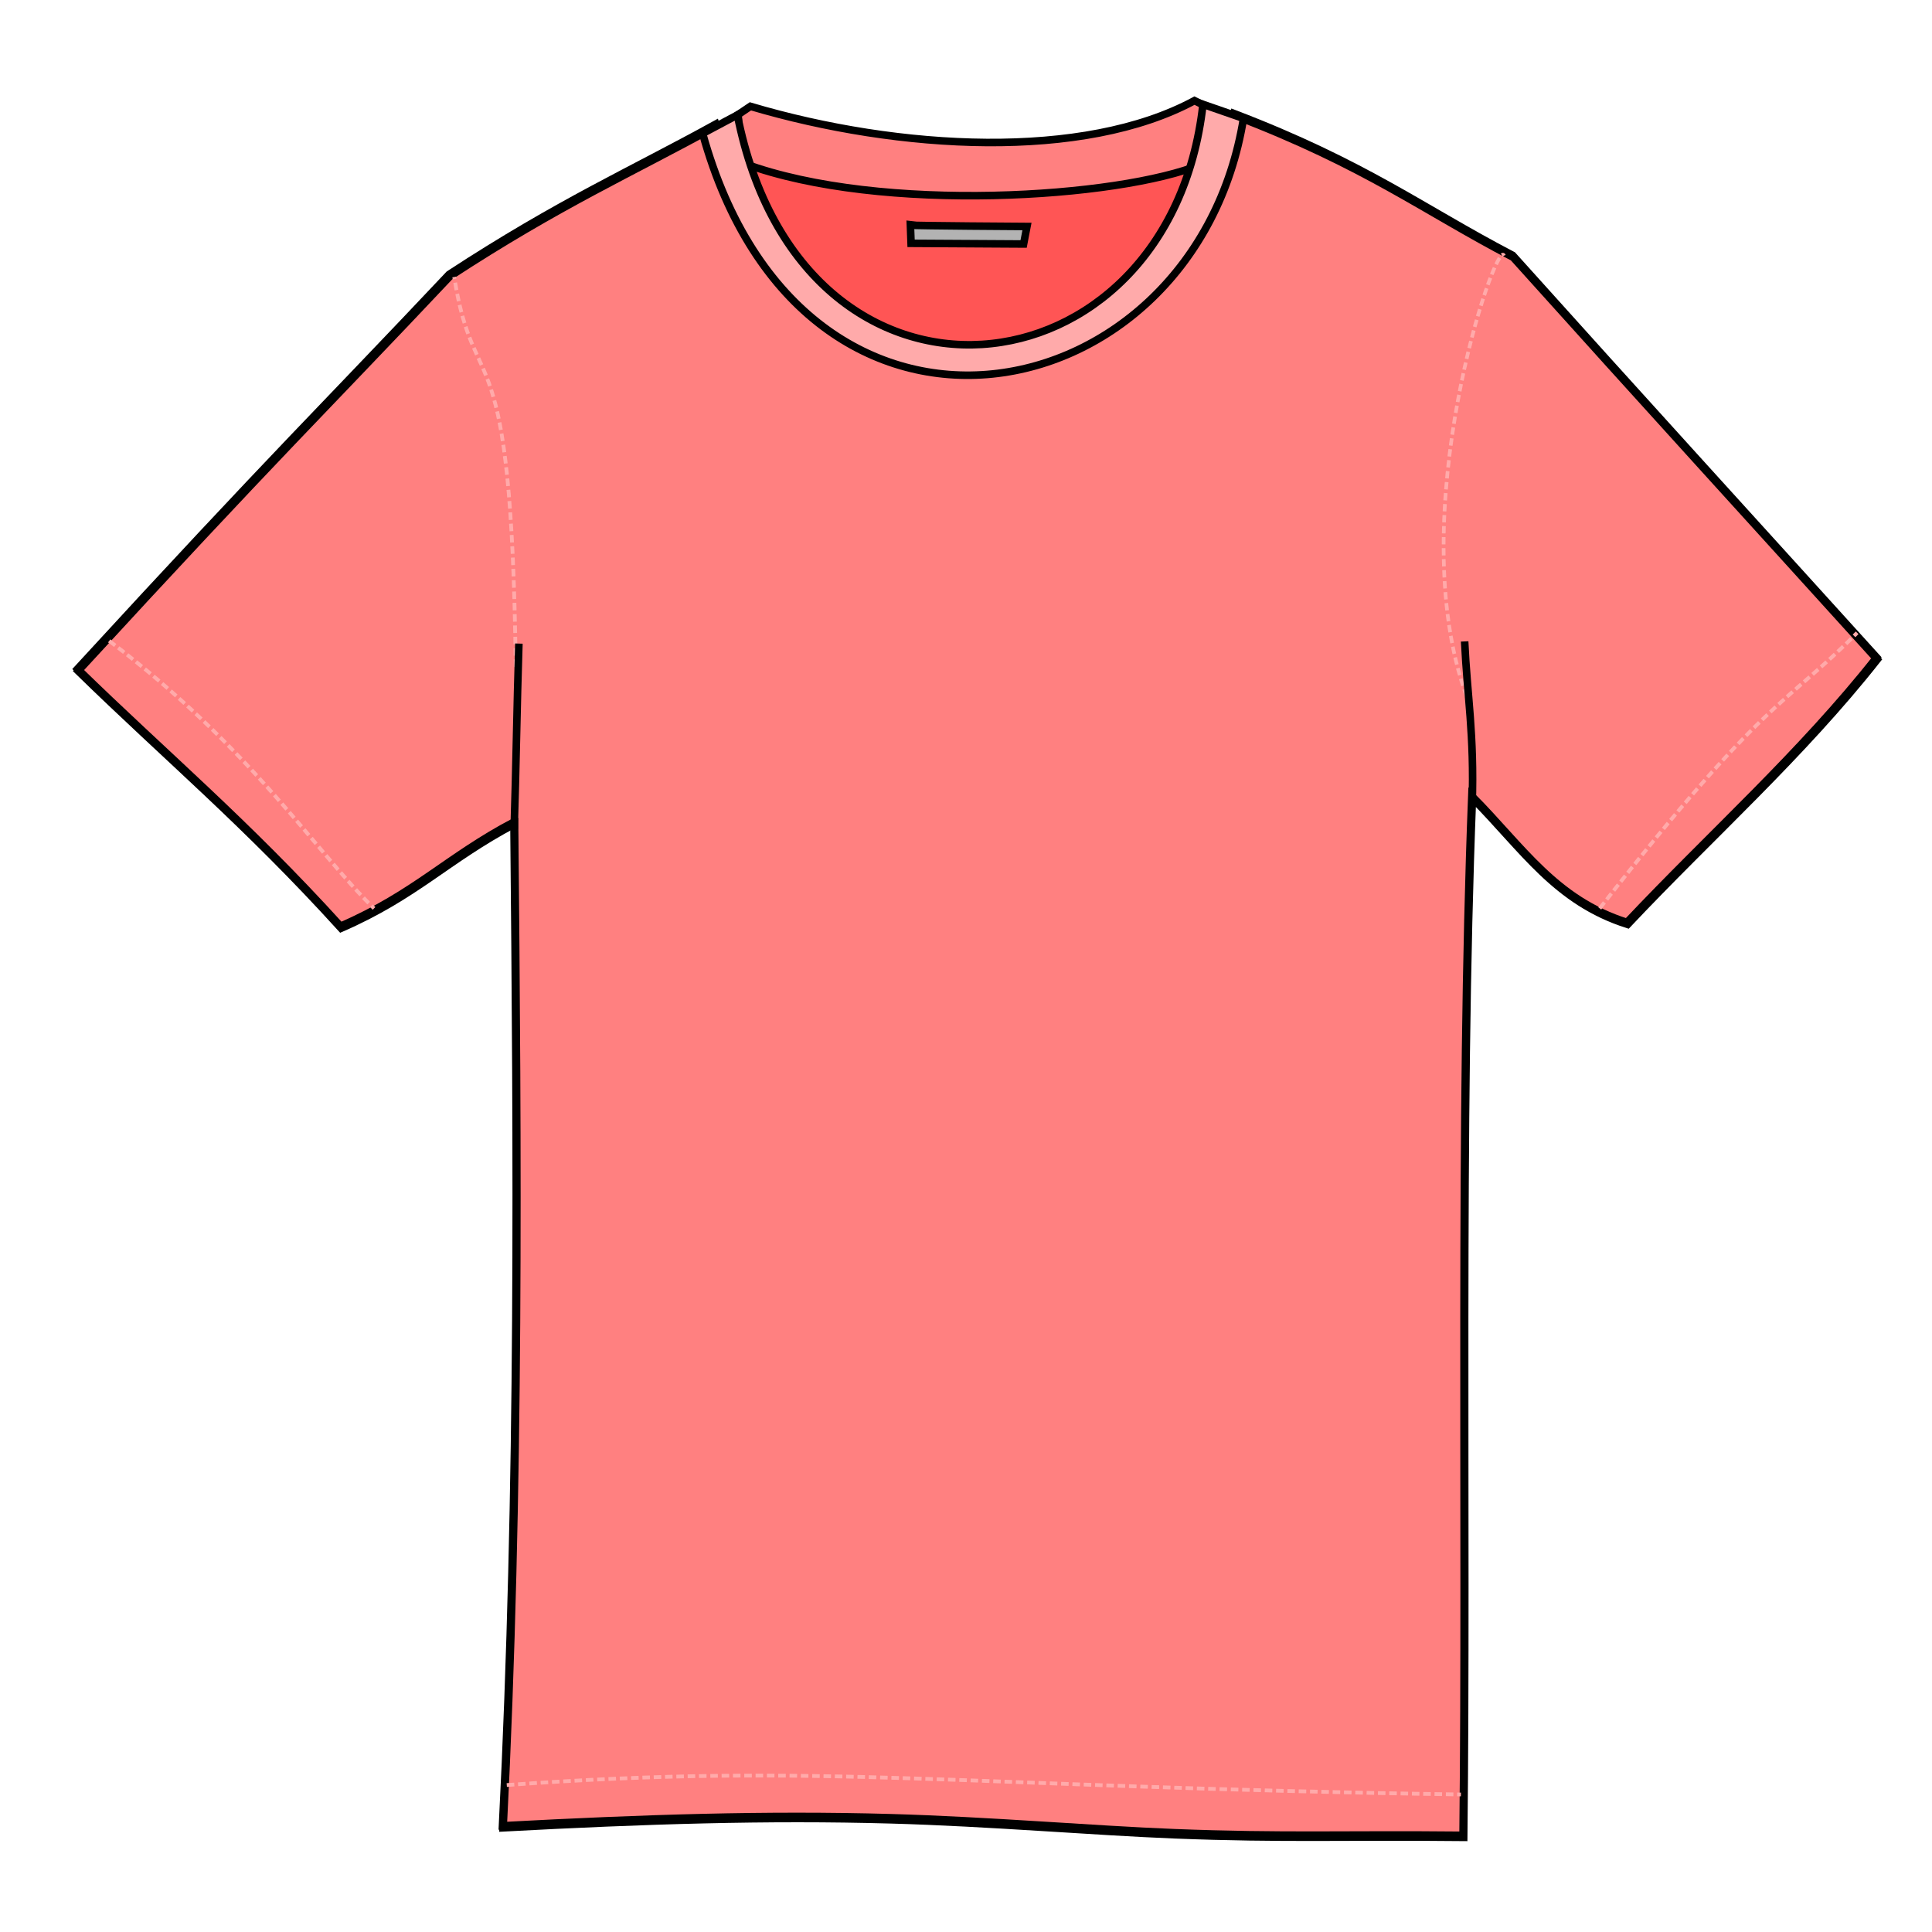
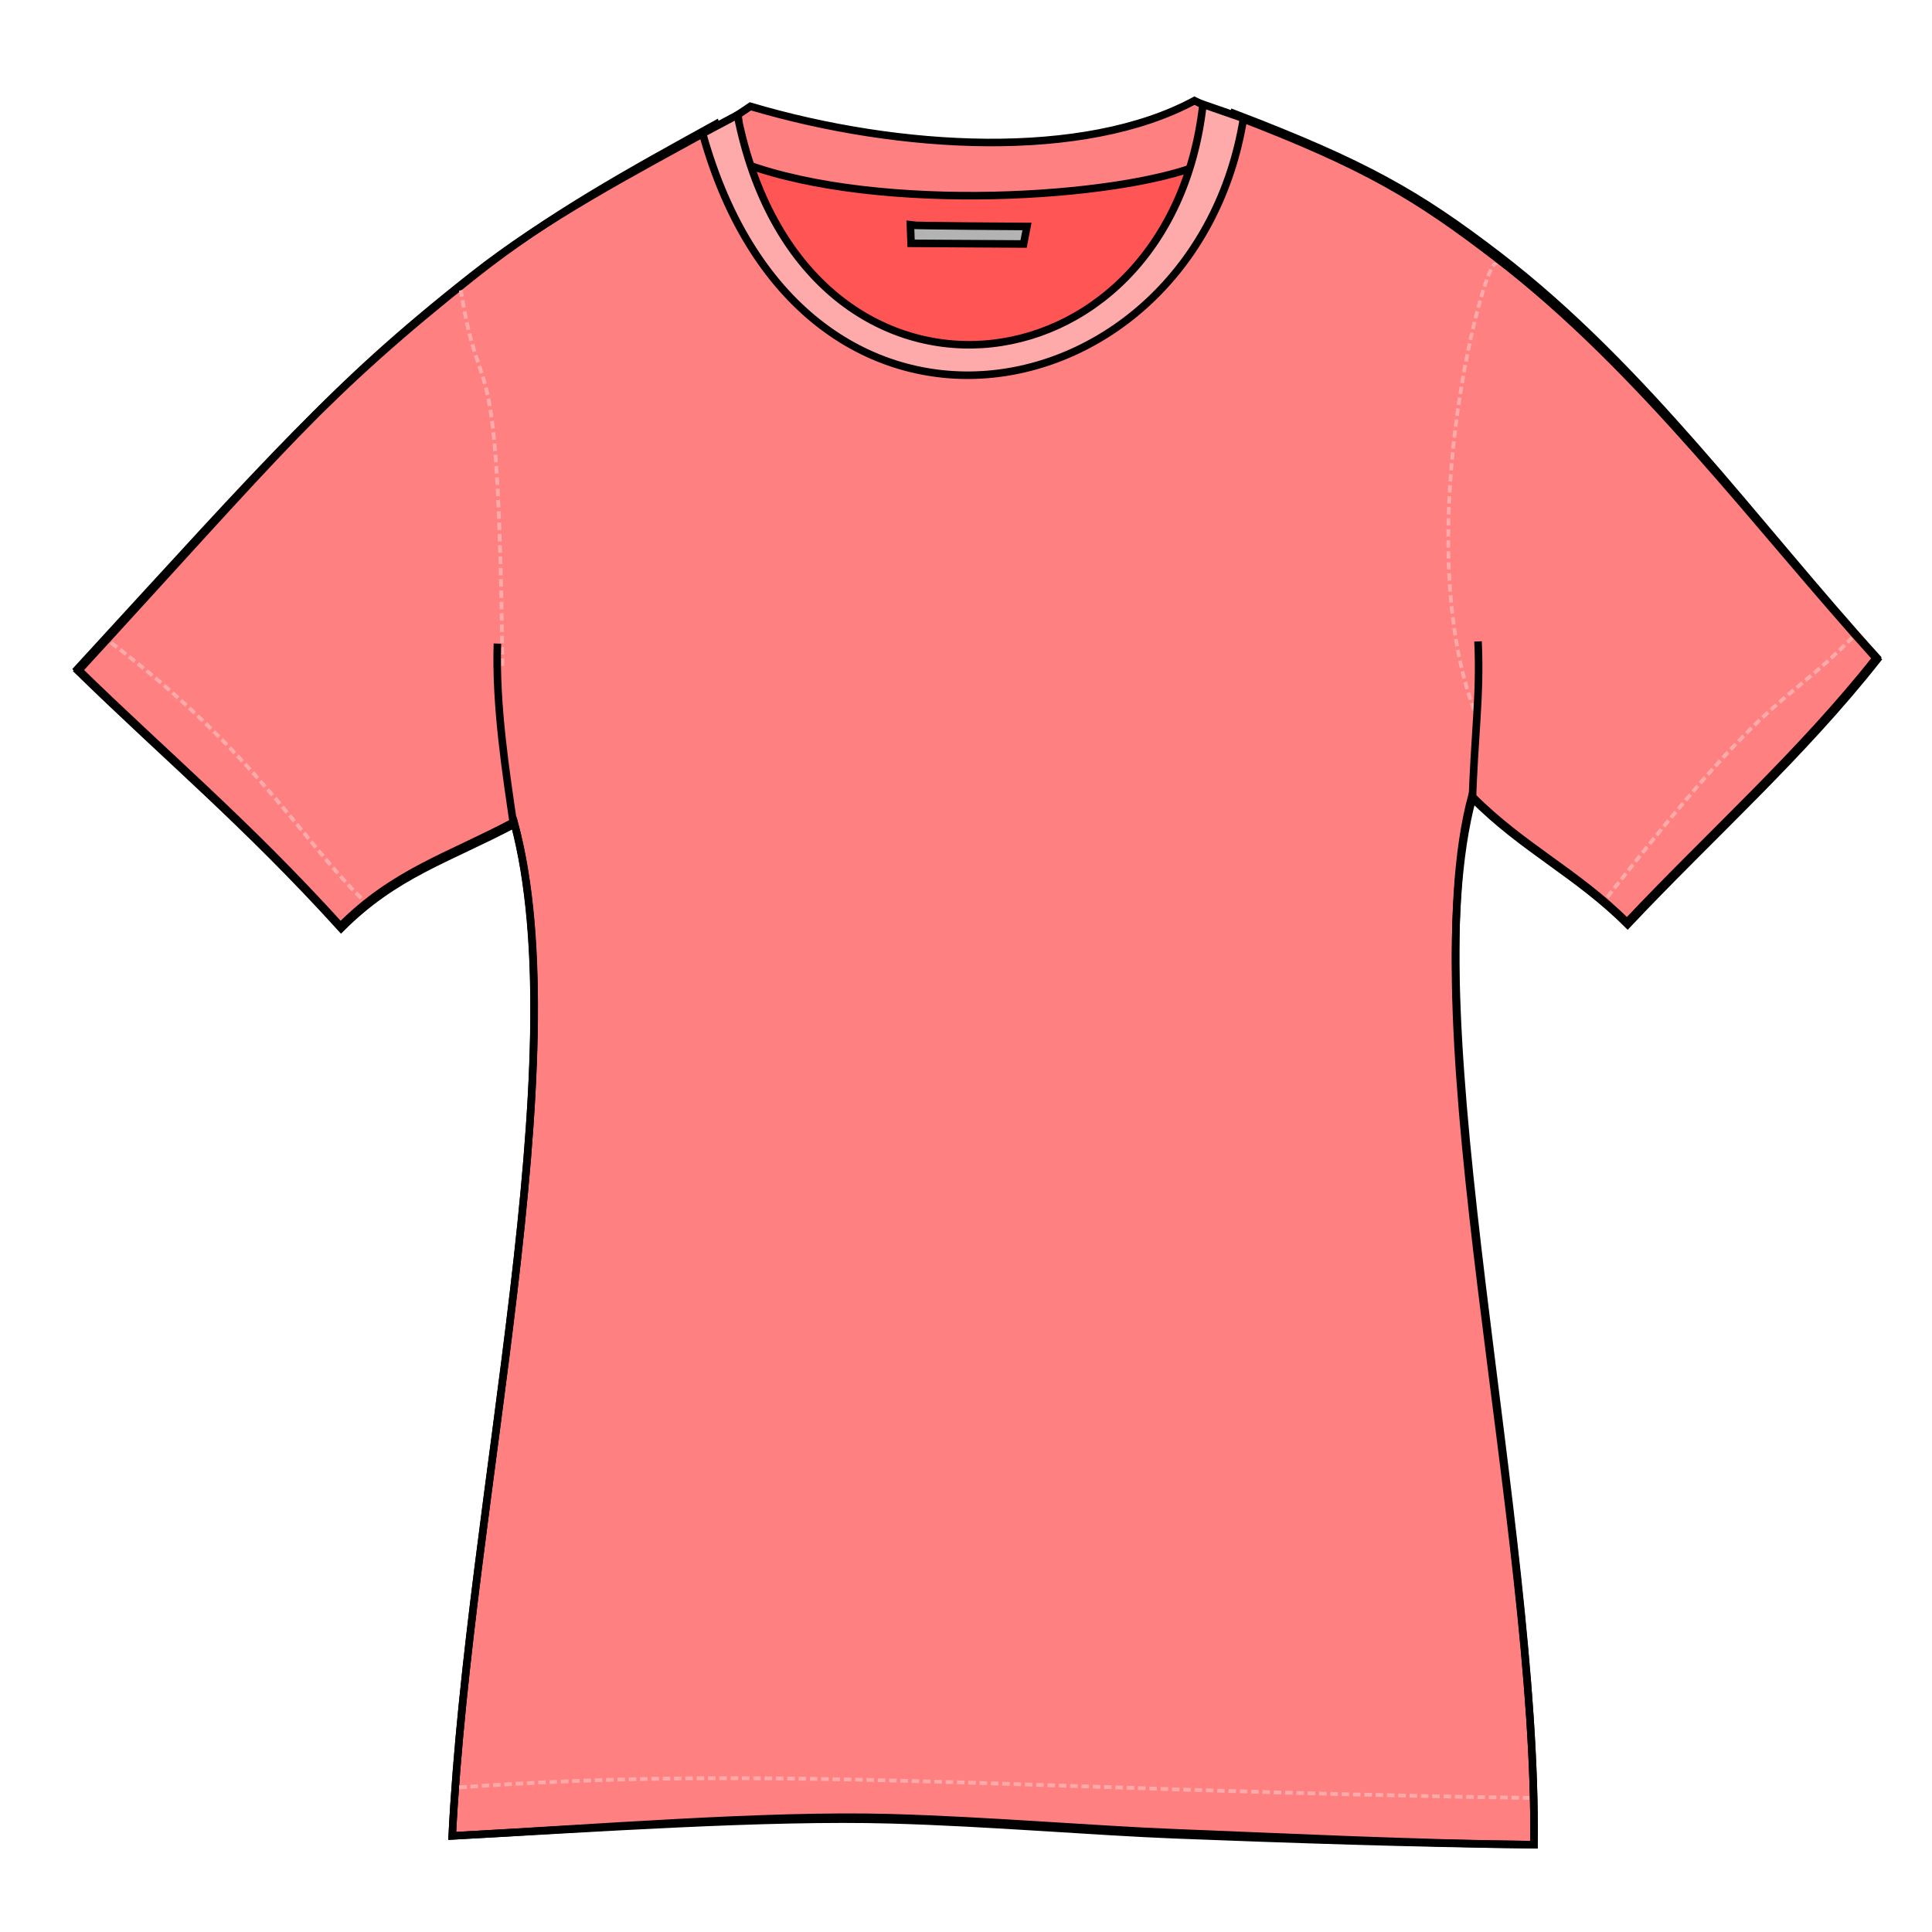
- <svg xmlns="http://www.w3.org/2000/svg" cursor="default" viewBox="0 0 256 256">
+ <svg xmlns="http://www.w3.org/2000/svg" cursor="default" viewBox="0 0 256 256" version="1.1" id="svg27">
+   <defs id="defs31" />
  <g id="patternLayer" display="inline">
-     <path fill="#ff8080" fill-rule="evenodd" stroke="#000" d="M193.866 243.187c-15.915-.16-23.765.226-38.261-.34-10.627-.414-24.635-1.623-37.604-1.987-16.483-.462-32.533.055-51.415 1.064 2.272-44.78 1.937-89.503 1.516-133.011-8.91 4.708-13.089 9.51-22.981 13.813-12.538-13.821-23.245-22.757-34.85-34.092 26.31-28.64 32.83-34.85 49.244-52.276 14.647-9.572 24.01-13.668 35.315-19.902 14.17 45.805 55.74 37.79 68.64-1.428 17.423 6.647 25.002 12.563 36.962 18.805 17.706 19.702 32.19 35.565 48.235 53.285-10.017 12.712-22.055 23.403-33.083 35.103-9.53-3.027-13.836-9.97-20.56-16.744-1.683 42.805-.686 95.208-1.158 137.71z" />
+     <path d="m 203.262,244.433 c -15.915,-0.16 -33.161,-1.02 -47.657,-1.586 -10.627,-0.414 -24.635,-1.623 -37.604,-1.987 -16.483,-0.462 -39.197,1.397 -58.079,2.406 2.272,-44.78 16.692,-102.586 8.18,-134.353 -8.91,4.708 -15.835,6.667 -22.981,13.813 C 32.583,108.905 21.876,99.969 10.271,88.634 36.581,59.994 43.571,51.72 62.967,36.358 72.783,28.583 83.525,22.69 94.83,16.456 c 14.17,45.805 55.74,37.79 68.64,-1.428 17.423,6.647 24.524,10.739 35.044,18.805 19.357,14.841 34.108,35.565 50.153,53.285 -10.017,12.712 -22.055,23.403 -33.083,35.103 -6.673,-6.673 -13.836,-9.97 -20.56,-16.744 -7.91,29.519 8.71,96.454 8.238,138.956 z" id="path2" style="fill:#ff8080;fill-rule:evenodd;stroke:#000000" />
  </g>
-   <g>
-     <path fill="#f55" fill-rule="evenodd" stroke="#000" d="M97.035 20.719c25.609 56.27 66.686 11.482 64.65-1.137z" />
-     <path fill="#ff8080" fill-rule="evenodd" stroke="#000" d="M97.792 15.194l1.642-1.105c19.745 5.856 44.134 7.179 58.841-.757l5.114 2.525c1.82.976-1.642 3.47-4.21 5.921-10.837 4.457-42.409 6.563-60.544-.105-1.78-1.487-.42-3.21-.843-6.479z" />
-     <path fill="none" stroke="#000" d="M193.946 243.457c-15.914-.16-23.764.226-38.26-.34-10.628-.413-24.635-1.623-37.605-1.986-16.483-.462-32.532.054-51.414 1.064 2.271-44.781 1.936-89.504 1.515-133.012-8.91 4.708-13.088 9.51-22.98 13.814-12.539-13.822-23.245-22.758-34.85-34.093 26.31-28.64 32.829-34.85 49.244-52.276 14.646-9.572 24.01-13.668 35.315-19.902 14.169 45.806 55.74 37.79 68.64-1.427 17.423 6.646 25.002 12.563 36.961 18.804 17.706 19.703 32.191 35.565 48.235 53.286-10.017 12.711-22.054 23.402-33.082 35.102-9.53-3.027-13.837-9.97-20.56-16.744-1.683 42.805-.686 95.208-1.159 137.71z" />
-     <path fill="#faa" fill-rule="evenodd" stroke="#000" d="M93.102 17.688c13.316 48.14 65.258 37.497 71.668-1.999l-5.37-1.863c-4.405 39.456-53.108 44.894-61.694 1.412z" />
-     <path fill="none" stroke="#faa" stroke-dasharray="1,.5" stroke-width=".5" d="M68.337 88.375c-.564-46.362-5.43-34.49-8.15-51.669" />
-     <path fill="none" stroke="#000" d="M68.127 109.804c.25-7.76.37-16.247.63-24.526" />
-     <path fill="none" stroke="#faa" stroke-dasharray=".973,.487" stroke-width=".487" d="M194.326 92.247c-8.714-23.918 3.984-60.994 4.952-58.372" />
-     <path fill="none" stroke="#000" d="M195.073 106.615c.295-9.365-.667-14.417-1-21.625" />
-     <path fill="none" stroke="#faa" stroke-dasharray="1,.5" stroke-width=".5" d="M14.472 84.92c18.96 14.317 27.322 27.932 35.09 35.447M67.15 236.528c41.954-3.03 58.801.246 126.429 1.25M211.972 120.367c21.859-28.024 24.555-26.847 34.107-36.518" />
-     <path fill="#b3b3b3" fill-rule="evenodd" stroke="#000" d="M120.633 29.831c.446.09 15.446.18 15.446.18l-.446 2.32-14.911-.089z" />
+   <g id="g25">
+     <path fill="#f55" fill-rule="evenodd" stroke="#000" d="M97.035 20.719c25.609 56.27 66.686 11.482 64.65-1.137z" id="path5" />
+     <path fill="#ff8080" fill-rule="evenodd" stroke="#000" d="M97.792 15.194l1.642-1.105c19.745 5.856 44.134 7.179 58.841-.757l5.114 2.525c1.82.976-1.642 3.47-4.21 5.921-10.837 4.457-42.409 6.563-60.544-.105-1.78-1.487-.42-3.21-.843-6.479z" id="path7" />
+     <path d="m 203.262,244.433 c -15.914,-0.16 -33.08,-0.75 -47.576,-1.316 -10.628,-0.413 -24.635,-1.623 -37.605,-1.986 -16.483,-0.462 -39.277,1.125 -58.159,2.135 2.271,-44.781 16.654,-102.753 8.26,-134.083 -8.91,4.708 -15.784,6.618 -22.98,13.814 C 32.663,109.175 21.957,100.239 10.352,88.904 36.662,60.264 43.164,51.881 62.472,36.628 72.427,28.764 83.606,22.96 94.911,16.726 c 14.169,45.806 55.74,37.79 68.64,-1.427 17.423,6.646 24.232,10.803 34.66,18.804 19.421,14.902 34.492,35.565 50.536,53.286 -10.017,12.711 -22.054,23.402 -33.082,35.102 -6.662,-6.662 -13.837,-9.97 -20.56,-16.744 -8.182,30.537 8.63,96.184 8.157,138.686 z" id="path9" style="fill:none;stroke:#000000" />
+     <path fill="#faa" fill-rule="evenodd" stroke="#000" d="M93.102 17.688c13.316 48.14 65.258 37.497 71.668-1.999l-5.37-1.863c-4.405 39.456-53.108 44.894-61.694 1.412z" id="path11" />
+     <path d="m 66.574,88.239 c -0.564,-46.362 -2.786,-32.592 -5.506,-49.771" id="path13" style="fill:none;stroke:#ffaaaa;stroke-width:0.5;stroke-dasharray:1, 0.5" />
+     <path d="M 68.127,109.804 C 67.035,102.332 65.65,93.557 65.91,85.278" id="path15" style="fill:none;stroke:#000000" />
+     <path d="m 195.313,94.089 c -8.714,-23.918 1.912,-61.547 2.88,-58.925" id="path17" style="fill:none;stroke:#ffaaaa;stroke-width:0.487;stroke-dasharray:0.973, 0.487" />
+     <path d="m 195.073,106.615 c 0.295,-9.365 1.107,-14.417 0.774,-21.625" id="path19" style="fill:none;stroke:#000000" />
+     <path d="m 14.712,85.16 c 18.96,14.317 25.452,26.398 33.22,33.913 m 12.908,117.77 c 41.954,-3.03 74.181,0.386 141.809,1.39 m 10.33,-119.353 c 21.859,-28.024 22.877,-24.69 32.429,-34.361" id="path21" style="fill:none;stroke:#ffaaaa;stroke-width:0.5;stroke-dasharray:1, 0.5" />
+     <path fill="#b3b3b3" fill-rule="evenodd" stroke="#000" d="M120.633 29.831c.446.09 15.446.18 15.446.18l-.446 2.32-14.911-.089z" id="path23" />
  </g>
</svg>
